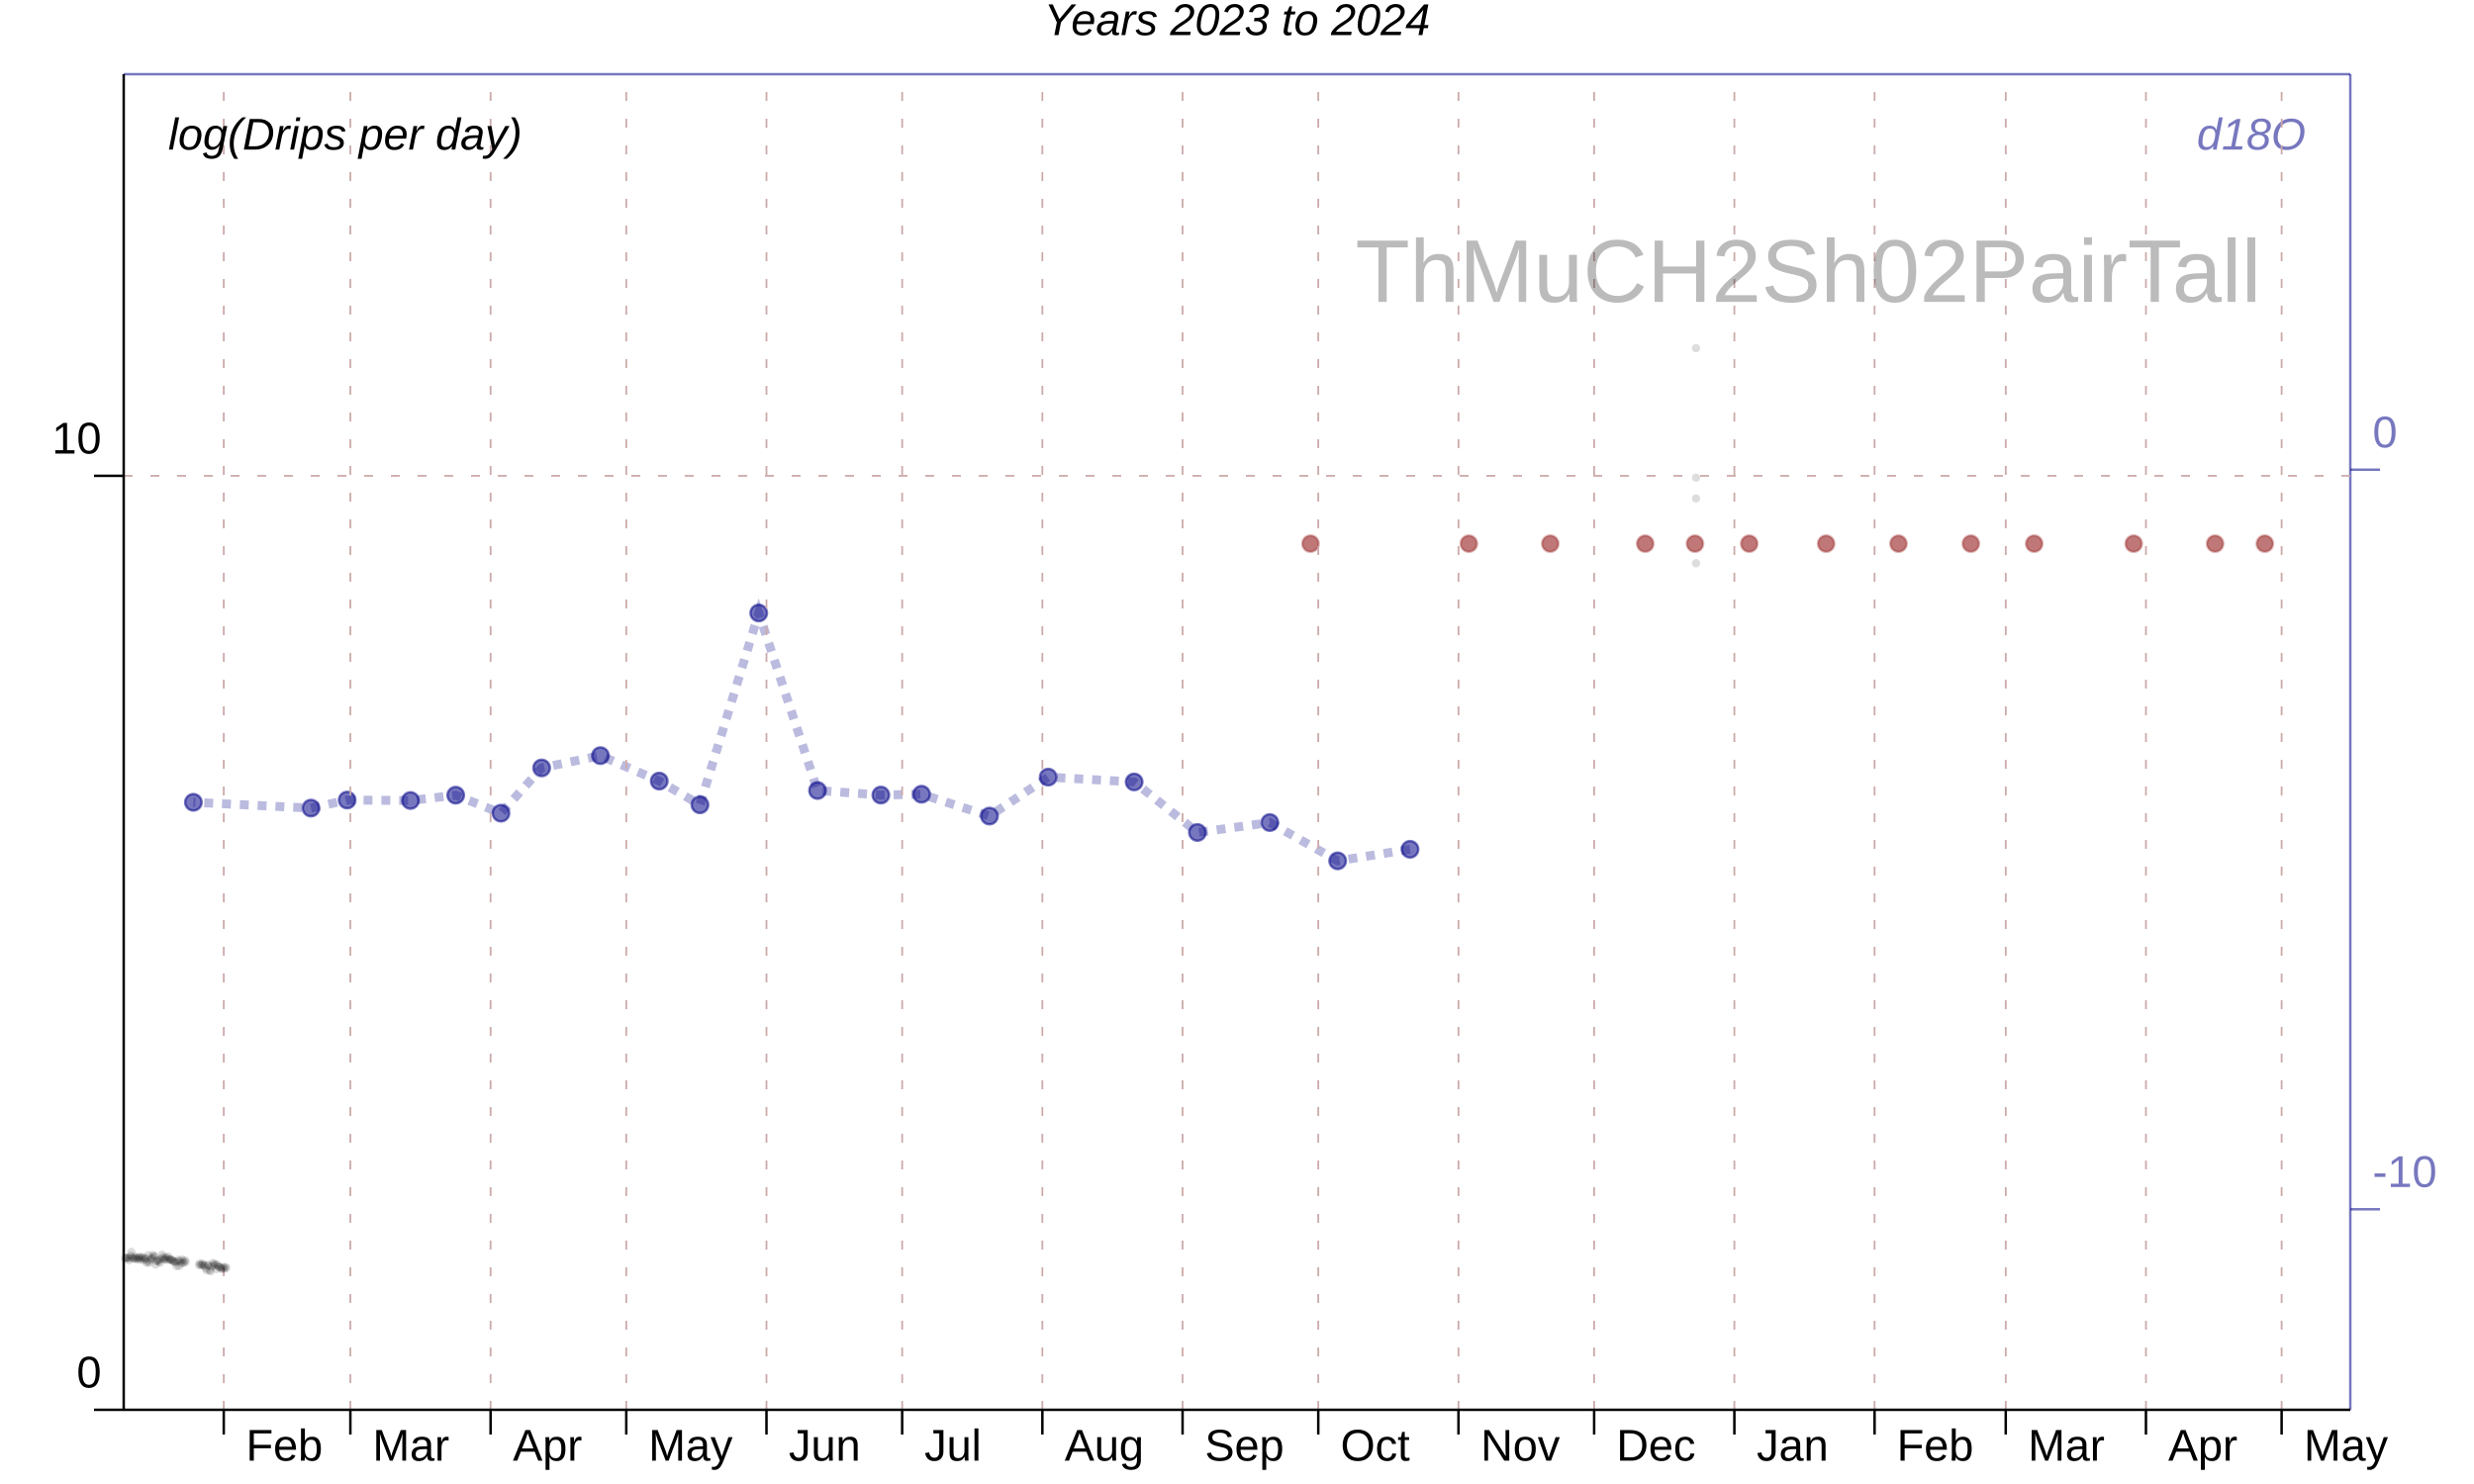
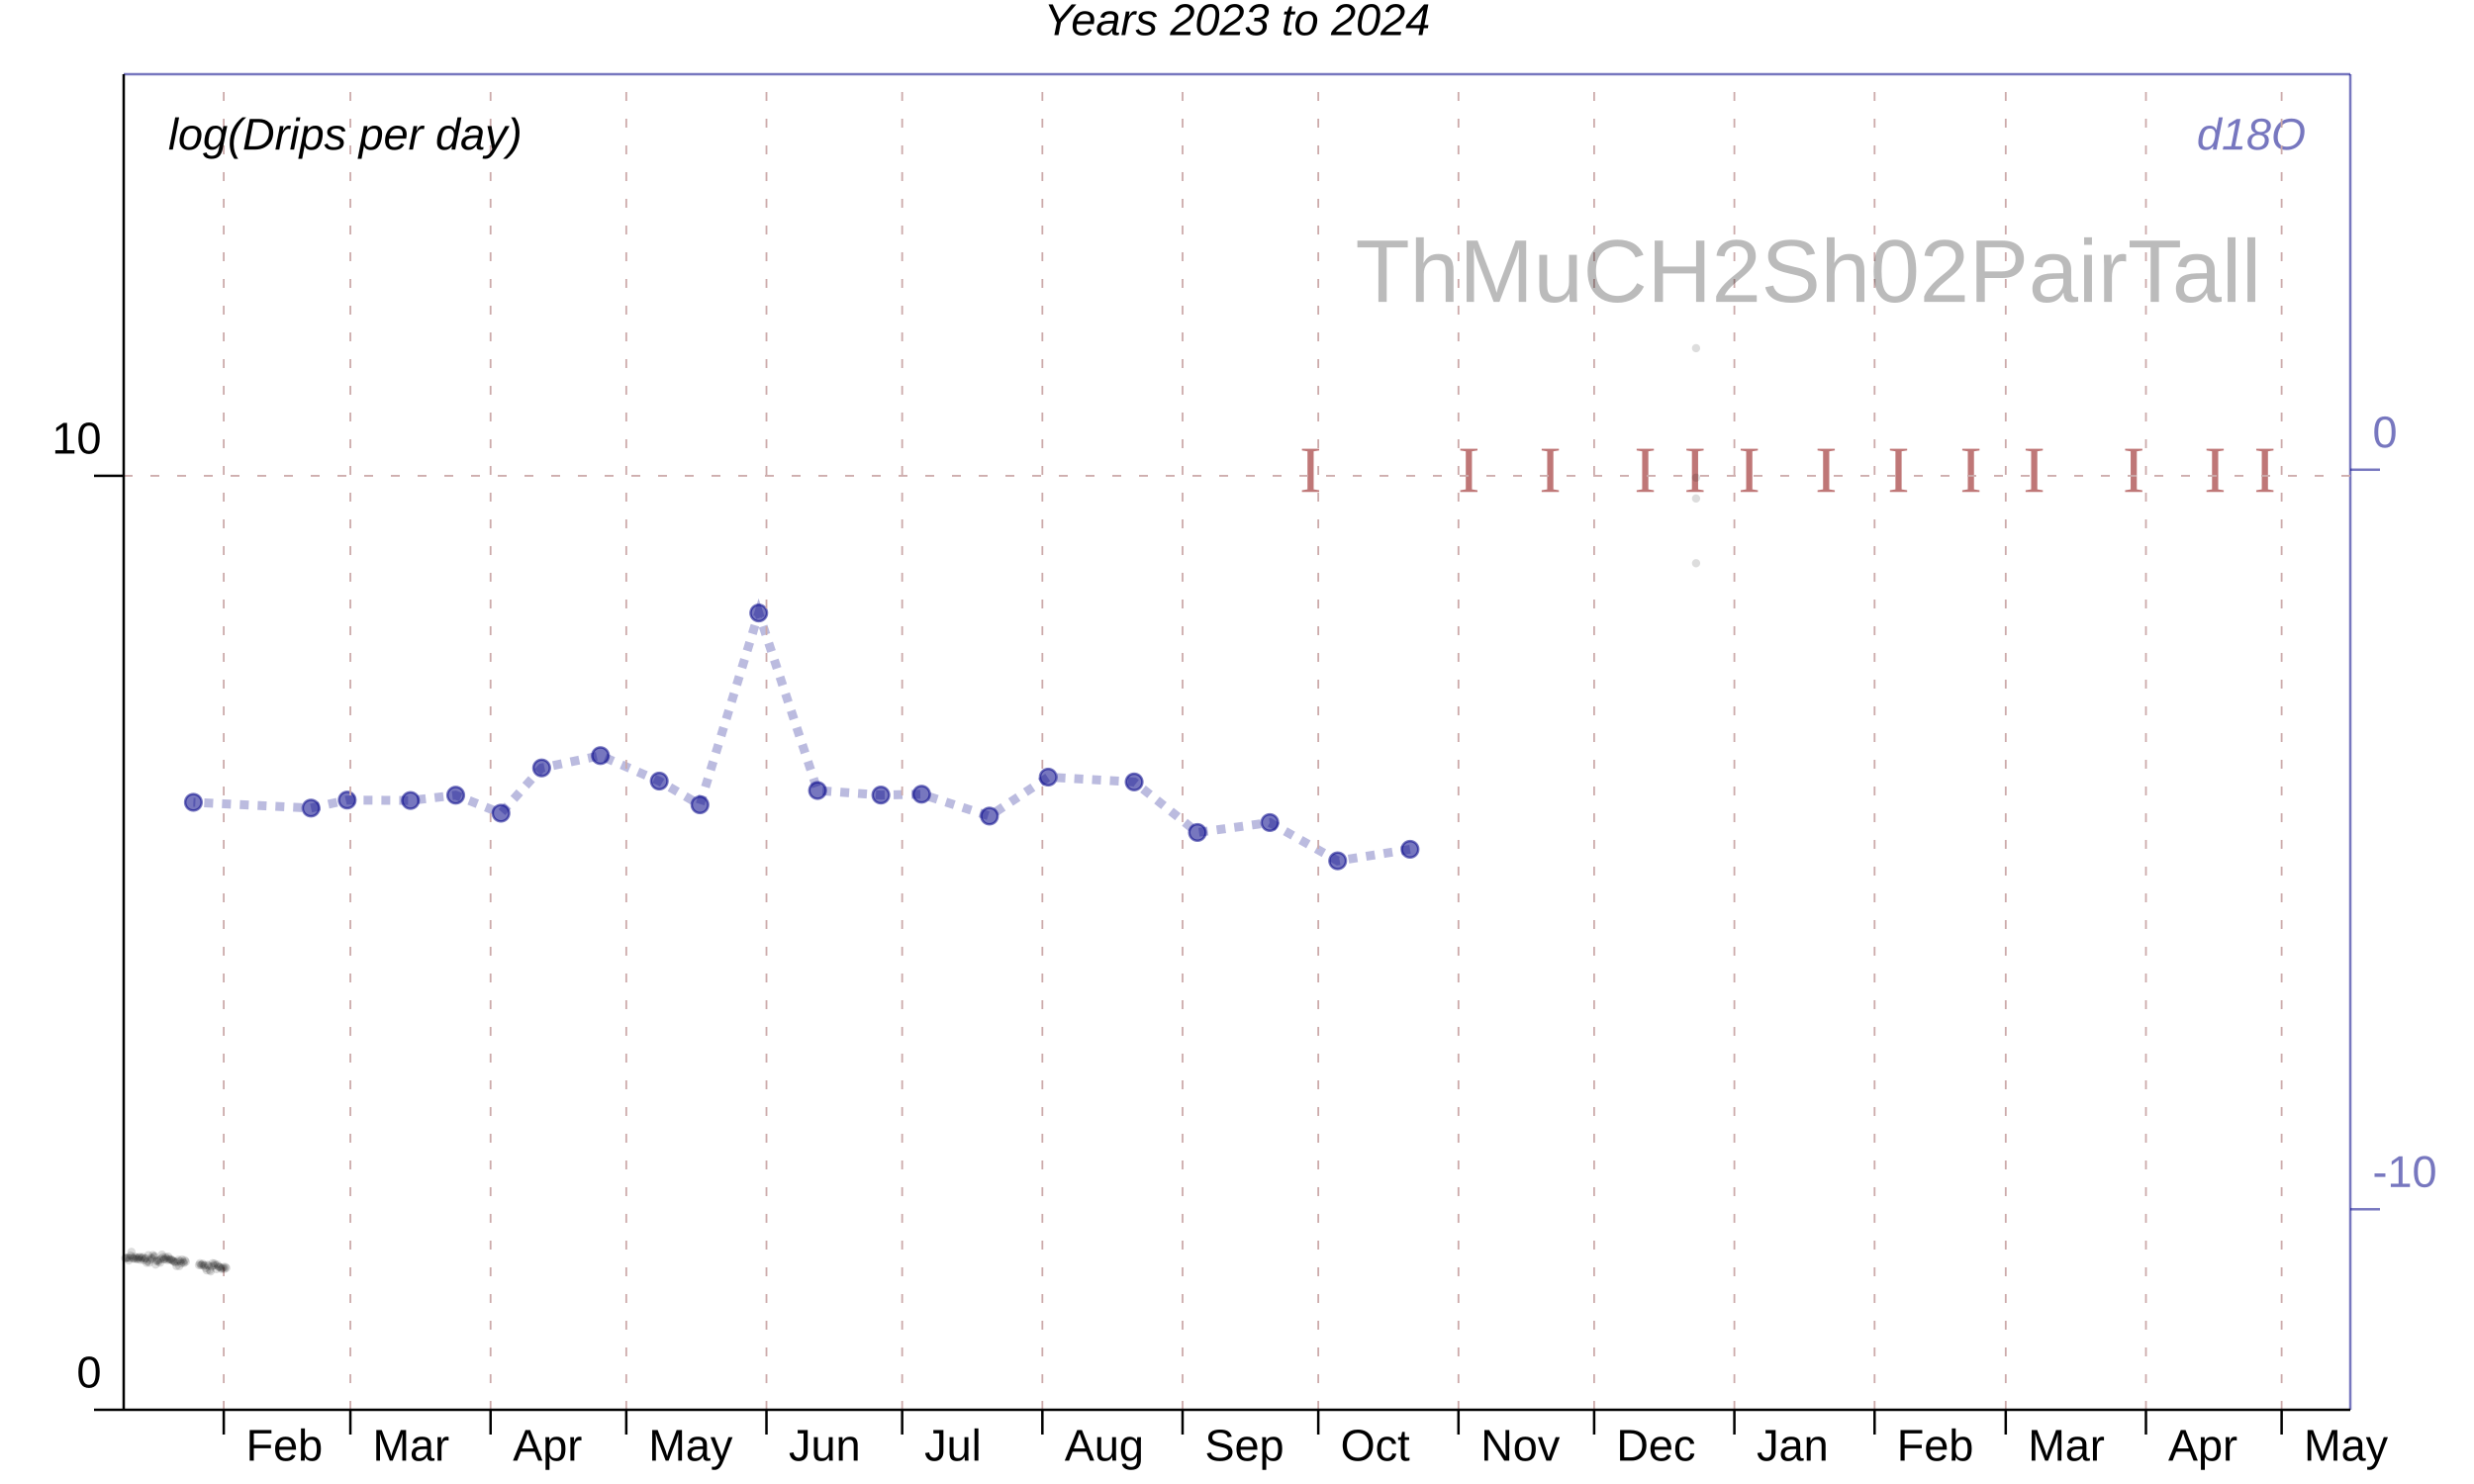
<svg xmlns="http://www.w3.org/2000/svg" version="1.1" viewBox="0 0 1000 600">
  <g>
    <g>
      <g>
        <text dominant-baseline="hanging" dx="-18.0" dy="18.0" fill="#0088" font-family="Arial, sans-serif" font-size="18.0" font-style="italic" stroke="none" text-anchor="end" text-orientation="sideways" x="950.00" y="30.00">d18O</text>
      </g>
      <g>
        <g>
-           <circle cx="529.72" cy="219.81" fill="#8008" r="3.333" stroke="#8004" tooltip="Date: 2023-09-29 Comment: Note: - Raplacing raing gauge `:RG04` (see pics) - No water collected?" />
-         </g>
-         <g>
-           <circle cx="593.71" cy="219.81" fill="#8008" r="3.333" stroke="#8004" tooltip="Date: 2023-11-03 Comment: " />
-         </g>
-         <g>
-           <circle cx="626.62" cy="219.81" fill="#8008" r="3.333" stroke="#8004" tooltip="Date: 2023-11-21 Comment: " />
-         </g>
-         <g>
-           <circle cx="665.01" cy="219.81" fill="#8008" r="3.333" stroke="#8004" tooltip="Date: 2023-12-12 Comment: " />
-         </g>
-         <g>
-           <circle cx="685.12" cy="219.81" fill="#8008" r="3.333" stroke="#8004" tooltip="Date: 2023-12-23 Comment: " />
-         </g>
-         <g>
-           <circle cx="707.05" cy="219.81" fill="#8008" r="3.333" stroke="#8004" tooltip="Date: 2024-01-04 Comment: " />
-         </g>
-         <g>
-           <circle cx="738.13" cy="219.81" fill="#8008" r="3.333" stroke="#8004" tooltip="Date: 2024-01-21 Comment: " />
-         </g>
-         <g>
-           <circle cx="767.38" cy="219.81" fill="#8008" r="3.333" stroke="#8004" tooltip="Date: 2024-02-06 Comment: " />
-         </g>
-         <g>
-           <circle cx="796.63" cy="219.81" fill="#8008" r="3.333" stroke="#8004" tooltip="Date: 2024-02-22 Comment: " />
-         </g>
-         <g>
-           <circle cx="822.23" cy="219.81" fill="#8008" r="3.333" stroke="#8004" tooltip="Date: 2024-03-07 Comment: " />
-         </g>
-         <g>
-           <circle cx="862.45" cy="219.81" fill="#8008" r="3.333" stroke="#8004" tooltip="Date: 2024-03-29 Comment: " />
-         </g>
-         <g>
-           <circle cx="895.35" cy="219.81" fill="#8008" r="3.333" stroke="#8004" tooltip="Date: 2024-04-16 Comment: " />
-         </g>
-         <g>
-           <circle cx="915.46" cy="219.81" fill="#8008" r="3.333" stroke="#8004" tooltip="Date: 2024-04-27 Comment: " />
+           <text dominant-baseline="central" fill="#8008" font-size="26.667" stroke="none" text-anchor="middle" tooltip="Date: 2023-09-29 Comment: Note: - Raplacing raing gauge `:RG04` (see pics) - No water collected?" x="529.72" y="189.91">I</text>
+         </g>
+         <g>
+           <text dominant-baseline="central" fill="#8008" font-size="26.667" stroke="none" text-anchor="middle" tooltip="Date: 2023-11-03 Comment: " x="593.71" y="189.91">I</text>
+         </g>
+         <g>
+           <text dominant-baseline="central" fill="#8008" font-size="26.667" stroke="none" text-anchor="middle" tooltip="Date: 2023-11-21 Comment: " x="626.62" y="189.91">I</text>
+         </g>
+         <g>
+           <text dominant-baseline="central" fill="#8008" font-size="26.667" stroke="none" text-anchor="middle" tooltip="Date: 2023-12-12 Comment: " x="665.01" y="189.91">I</text>
+         </g>
+         <g>
+           <text dominant-baseline="central" fill="#8008" font-size="26.667" stroke="none" text-anchor="middle" tooltip="Date: 2023-12-23 Comment: " x="685.12" y="189.91">I</text>
+         </g>
+         <g>
+           <text dominant-baseline="central" fill="#8008" font-size="26.667" stroke="none" text-anchor="middle" tooltip="Date: 2024-01-04 Comment: " x="707.05" y="189.91">I</text>
+         </g>
+         <g>
+           <text dominant-baseline="central" fill="#8008" font-size="26.667" stroke="none" text-anchor="middle" tooltip="Date: 2024-01-21 Comment: " x="738.13" y="189.91">I</text>
+         </g>
+         <g>
+           <text dominant-baseline="central" fill="#8008" font-size="26.667" stroke="none" text-anchor="middle" tooltip="Date: 2024-02-06 Comment: " x="767.38" y="189.91">I</text>
+         </g>
+         <g>
+           <text dominant-baseline="central" fill="#8008" font-size="26.667" stroke="none" text-anchor="middle" tooltip="Date: 2024-02-22 Comment: " x="796.63" y="189.91">I</text>
+         </g>
+         <g>
+           <text dominant-baseline="central" fill="#8008" font-size="26.667" stroke="none" text-anchor="middle" tooltip="Date: 2024-03-07 Comment: " x="822.23" y="189.91">I</text>
+         </g>
+         <g>
+           <text dominant-baseline="central" fill="#8008" font-size="26.667" stroke="none" text-anchor="middle" tooltip="Date: 2024-03-29 Comment: " x="862.45" y="189.91">I</text>
+         </g>
+         <g>
+           <text dominant-baseline="central" fill="#8008" font-size="26.667" stroke="none" text-anchor="middle" tooltip="Date: 2024-04-16 Comment: " x="895.35" y="189.91">I</text>
+         </g>
+         <g>
+           <text dominant-baseline="central" fill="#8008" font-size="26.667" stroke="none" text-anchor="middle" tooltip="Date: 2024-04-27 Comment: " x="915.46" y="189.91">I</text>
        </g>
      </g>
      <polyline fill="none" points="569.94,343.38 540.69,348.05 513.27,332.57 484.02,336.58 458.43,316.15 423.69,314.20 399.93,329.95 372.50,321.11 356.05,321.45 330.46,319.61 306.69,247.84 282.92,325.39 266.47,315.80 242.70,305.51 218.94,310.49 202.49,328.78 184.20,321.50 165.92,323.65 140.33,323.47 125.70,326.72 78.17,324.38" stroke-dasharray="3.6 3.6" stroke-width="3.6" stroke="#0084" />
      <g>
        <g>
          <circle cx="78.17" cy="324.38" fill="#0088" r="3.333" stroke="#0088" tooltip="Date: 2023-01-25 Comment: " />
        </g>
        <g>
          <circle cx="125.70" cy="326.72" fill="#0088" r="3.333" stroke="#0088" tooltip="Date: 2023-02-20 Comment: " />
        </g>
        <g>
          <circle cx="140.33" cy="323.47" fill="#0088" r="3.333" stroke="#0088" tooltip="Date: 2023-02-28 Comment: " />
        </g>
        <g>
          <circle cx="165.92" cy="323.65" fill="#0088" r="3.333" stroke="#0088" tooltip="Date: 2023-03-14 Comment: " />
        </g>
        <g>
          <circle cx="184.20" cy="321.50" fill="#0088" r="3.333" stroke="#0088" tooltip="Date: 2023-03-24 Comment: " />
        </g>
        <g>
          <circle cx="202.49" cy="328.78" fill="#0088" r="3.333" stroke="#0088" tooltip="Date: 2023-04-03 Comment: " />
        </g>
        <g>
          <circle cx="218.94" cy="310.49" fill="#0088" r="3.333" stroke="#0088" tooltip="Date: 2023-04-12 Comment: " />
        </g>
        <g>
          <circle cx="242.70" cy="305.51" fill="#0088" r="3.333" stroke="#0088" tooltip="Date: 2023-04-25 Comment: " />
        </g>
        <g>
          <circle cx="266.47" cy="315.80" fill="#0088" r="3.333" stroke="#0088" tooltip="Date: 2023-05-08 Comment: " />
        </g>
        <g>
          <circle cx="282.92" cy="325.39" fill="#0088" r="3.333" stroke="#0088" tooltip="Date: 2023-05-17 Comment: " />
        </g>
        <g>
          <circle cx="306.69" cy="247.84" fill="#0088" r="3.333" stroke="#0088" tooltip="Date: 2023-05-30 Comment: " />
        </g>
        <g>
          <circle cx="330.46" cy="319.61" fill="#0088" r="3.333" stroke="#0088" tooltip="Date: 2023-06-12 Comment: " />
        </g>
        <g>
          <circle cx="356.05" cy="321.45" fill="#0088" r="3.333" stroke="#0088" tooltip="Date: 2023-06-26 Comment: " />
        </g>
        <g>
          <circle cx="372.50" cy="321.11" fill="#0088" r="3.333" stroke="#0088" tooltip="Date: 2023-07-05 Comment: " />
        </g>
        <g>
          <circle cx="399.93" cy="329.95" fill="#0088" r="3.333" stroke="#0088" tooltip="Date: 2023-07-20 Comment: " />
        </g>
        <g>
          <circle cx="423.69" cy="314.20" fill="#0088" r="3.333" stroke="#0088" tooltip="Date: 2023-08-02 Comment: " />
        </g>
        <g>
          <circle cx="458.43" cy="316.15" fill="#0088" r="3.333" stroke="#0088" tooltip="Date: 2023-08-21 Comment: " />
        </g>
        <g>
          <circle cx="484.02" cy="336.58" fill="#0088" r="3.333" stroke="#0088" tooltip="Date: 2023-09-04 Comment: " />
        </g>
        <g>
          <circle cx="513.27" cy="332.57" fill="#0088" r="3.333" stroke="#0088" tooltip="Date: 2023-09-20 Comment: " />
        </g>
        <g>
          <circle cx="540.69" cy="348.05" fill="#0088" r="3.333" stroke="#0088" tooltip="Date: 2023-10-05 Comment: Note: - Transparent Lid/Cover replaced - Now it's a narrower green funnel  - Pics show bottle `:C` is attached - Gauge confirmed to have no-num" />
        </g>
        <g>
          <circle cx="569.94" cy="343.38" fill="#0088" r="3.333" stroke="#0088" tooltip="Date: 2023-10-21 Comment: " />
        </g>
      </g>
      <g stroke="#0088">
        <line x1="922.24" x2="922.24" y1="30.00" y2="30.00" />
        <line x1="867.40" x2="867.40" y1="30.00" y2="30.00" />
        <line x1="810.73" x2="810.73" y1="30.00" y2="30.00" />
        <line x1="757.71" x2="757.71" y1="30.00" y2="30.00" />
        <line x1="701.04" x2="701.04" y1="30.00" y2="30.00" />
        <line x1="644.36" x2="644.36" y1="30.00" y2="30.00" />
        <line x1="589.52" x2="589.52" y1="30.00" y2="30.00" />
        <line x1="532.85" x2="532.85" y1="30.00" y2="30.00" />
        <line x1="478.00" x2="478.00" y1="30.00" y2="30.00" />
        <line x1="421.33" x2="421.33" y1="30.00" y2="30.00" />
        <line x1="364.66" x2="364.66" y1="30.00" y2="30.00" />
        <line x1="309.81" x2="309.81" y1="30.00" y2="30.00" />
        <line x1="253.14" x2="253.14" y1="30.00" y2="30.00" />
        <line x1="198.30" x2="198.30" y1="30.00" y2="30.00" />
        <line x1="141.62" x2="141.62" y1="30.00" y2="30.00" />
        <line x1="90.44" x2="90.44" y1="30.00" y2="30.00" />
        <g fill="none" font-family="Arial, sans-serif" font-size="18.0" stroke="none" text-anchor="start" transform="translate(9.0 0.0)">
          <text x="922.24" y="23.74">May</text>
          <text x="867.40" y="23.74">Apr</text>
          <text x="810.73" y="23.74">Mar</text>
          <text x="757.71" y="23.74">Feb</text>
          <text x="701.04" y="23.74">Jan</text>
          <text x="644.36" y="23.74">Dec</text>
          <text x="589.52" y="23.74">Nov</text>
          <text x="532.85" y="23.74">Oct</text>
          <text x="478.00" y="23.74">Sep</text>
          <text x="421.33" y="23.74">Aug</text>
          <text x="364.66" y="23.74">Jul</text>
          <text x="309.81" y="23.74">Jun</text>
          <text x="253.14" y="23.74">May</text>
          <text x="198.30" y="23.74">Apr</text>
          <text x="141.62" y="23.74">Mar</text>
          <text x="90.44" y="23.74">Feb</text>
        </g>
        <line x1="50.00" x2="950.00" y1="30.00" y2="30.00" />
      </g>
      <g stroke="#0088">
        <line x1="950.00" x2="962.00" y1="488.92" y2="488.92" />
        <line x1="950.00" x2="962.00" y1="189.91" y2="189.91" />
        <g fill="#0088" font-family="Arial, sans-serif" font-size="18.0" stroke="none" text-anchor="beginning">
          <text x="959.00" y="479.92">-10</text>
          <text x="959.00" y="180.91">0</text>
        </g>
        <line x1="950.00" x2="950.00" y1="570.00" y2="30.00" />
      </g>
    </g>
    <g>
      <g stroke-dasharray="3.6 7.2" stroke-width="0.72" stroke="#caa">
        <line x1="922.24" x2="922.24" y1="570.00" y2="30.00" />
        <line x1="867.40" x2="867.40" y1="570.00" y2="30.00" />
        <line x1="810.73" x2="810.73" y1="570.00" y2="30.00" />
        <line x1="757.71" x2="757.71" y1="570.00" y2="30.00" />
        <line x1="701.04" x2="701.04" y1="570.00" y2="30.00" />
        <line x1="644.36" x2="644.36" y1="570.00" y2="30.00" />
        <line x1="589.52" x2="589.52" y1="570.00" y2="30.00" />
        <line x1="532.85" x2="532.85" y1="570.00" y2="30.00" />
        <line x1="478.00" x2="478.00" y1="570.00" y2="30.00" />
        <line x1="421.33" x2="421.33" y1="570.00" y2="30.00" />
        <line x1="364.66" x2="364.66" y1="570.00" y2="30.00" />
        <line x1="309.81" x2="309.81" y1="570.00" y2="30.00" />
        <line x1="253.14" x2="253.14" y1="570.00" y2="30.00" />
        <line x1="198.30" x2="198.30" y1="570.00" y2="30.00" />
        <line x1="141.62" x2="141.62" y1="570.00" y2="30.00" />
        <line x1="90.44" x2="90.44" y1="570.00" y2="30.00" />
        <line x1="50.00" x2="950.00" y1="570.00" y2="570.00" />
        <line x1="50.00" x2="950.00" y1="192.38" y2="192.38" />
      </g>
      <g>
        <text dominant-baseline="hanging" dx="-36.0" dy="18.0" fill="#0004" font-family="Arial, sans-serif" font-size="36" stroke="none" text-anchor="end" x="950.00" y="79.09">ThMuCH2Sh02PairTall</text>
      </g>
      <g>
        <text dominant-baseline="text-bottom" dy="-12.0" fill="black" font-family="Arial, sans-serif" font-size="18.0" font-style="italic" stroke="none" text-anchor="middle" x="500.00" y="30.00">Years 2023 to 2024</text>
      </g>
      <g>
        <text dominant-baseline="hanging" dx="18.0" dy="18.0" fill="black" font-family="Arial, sans-serif" font-size="18.0" font-style="italic" stroke="none" text-anchor="beginning" text-orientation="sideways" x="50.00" y="30.00">log(Drips per day)</text>
      </g>
      <polyline fill="none" points="50.62,508.66 50.98,508.68 51.34,508.55 51.70,508.53 52.07,509.63 52.43,508.70 52.78,507.62 53.12,506.14 53.47,508.29 53.83,508.90 54.20,508.87 54.55,508.04 54.91,509.00 55.27,508.47 55.64,509.16 56.00,508.60 56.35,508.16 56.72,509.36 57.08,508.39 57.44,508.80 57.79,508.17 58.16,509.55 58.53,508.88 58.89,508.73 59.27,510.57 59.64,509.93 59.99,507.47 60.37,510.53 60.73,509.41 61.09,508.56 61.46,508.93 61.80,507.42 62.16,508.21 62.51,507.83 62.90,511.29 63.27,509.86 63.64,509.61 64.01,510.14 64.38,509.40 64.76,510.53 65.12,508.93 65.47,507.24 65.83,508.22 66.19,509.11 66.56,509.20 66.91,508.24 67.27,508.76 67.64,509.48 68.00,508.06 68.36,509.02 68.73,509.36 69.09,509.07 69.46,509.49 69.83,509.56 70.20,510.09 70.58,510.08 70.95,510.50 71.35,511.87 71.72,510.05 72.09,509.34 72.48,511.89 72.85,509.90 73.23,510.79 73.60,509.23 73.97,510.22 74.35,510.64 74.72,509.55 75.10,510.17 80.42,511.50 80.80,510.75 81.19,511.55 81.58,511.37 81.96,510.92 82.35,511.77 82.74,511.53 83.14,512.70 83.55,513.63 83.94,511.38 84.33,511.80 84.74,513.52 85.16,514.04 85.55,512.14 85.93,510.73 86.32,511.64 86.70,510.83 87.09,511.52 87.50,513.14 87.88,511.32 88.28,512.17 88.68,512.18 89.07,512.40 89.48,513.06 89.88,512.81 90.28,512.28 90.68,513.08 91.08,512.24 91.48,512.67 685.55,201.54 685.55,193.12 685.55,140.77 685.56,227.72" stroke-dasharray="3.6 3.6" stroke-width="3.6" stroke="none" />
      <g>
        <circle cx="50.62" cy="508.66" fill="#0002" r="1.667" stroke="none" />
        <circle cx="50.98" cy="508.68" fill="#0002" r="1.667" stroke="none" />
        <circle cx="51.34" cy="508.55" fill="#0002" r="1.667" stroke="none" />
        <circle cx="51.70" cy="508.53" fill="#0002" r="1.667" stroke="none" />
        <circle cx="52.07" cy="509.63" fill="#0002" r="1.667" stroke="none" />
        <circle cx="52.43" cy="508.70" fill="#0002" r="1.667" stroke="none" />
        <circle cx="52.78" cy="507.62" fill="#0002" r="1.667" stroke="none" />
        <circle cx="53.12" cy="506.14" fill="#0002" r="1.667" stroke="none" />
        <circle cx="53.47" cy="508.29" fill="#0002" r="1.667" stroke="none" />
        <circle cx="53.83" cy="508.90" fill="#0002" r="1.667" stroke="none" />
        <circle cx="54.20" cy="508.87" fill="#0002" r="1.667" stroke="none" />
        <circle cx="54.55" cy="508.04" fill="#0002" r="1.667" stroke="none" />
        <circle cx="54.91" cy="509.00" fill="#0002" r="1.667" stroke="none" />
        <circle cx="55.27" cy="508.47" fill="#0002" r="1.667" stroke="none" />
        <circle cx="55.64" cy="509.16" fill="#0002" r="1.667" stroke="none" />
        <circle cx="56.00" cy="508.60" fill="#0002" r="1.667" stroke="none" />
        <circle cx="56.35" cy="508.16" fill="#0002" r="1.667" stroke="none" />
        <circle cx="56.72" cy="509.36" fill="#0002" r="1.667" stroke="none" />
        <circle cx="57.08" cy="508.39" fill="#0002" r="1.667" stroke="none" />
        <circle cx="57.44" cy="508.80" fill="#0002" r="1.667" stroke="none" />
        <circle cx="57.79" cy="508.17" fill="#0002" r="1.667" stroke="none" />
        <circle cx="58.16" cy="509.55" fill="#0002" r="1.667" stroke="none" />
        <circle cx="58.53" cy="508.88" fill="#0002" r="1.667" stroke="none" />
        <circle cx="58.89" cy="508.73" fill="#0002" r="1.667" stroke="none" />
        <circle cx="59.27" cy="510.57" fill="#0002" r="1.667" stroke="none" />
        <circle cx="59.64" cy="509.93" fill="#0002" r="1.667" stroke="none" />
        <circle cx="59.99" cy="507.47" fill="#0002" r="1.667" stroke="none" />
        <circle cx="60.37" cy="510.53" fill="#0002" r="1.667" stroke="none" />
        <circle cx="60.73" cy="509.41" fill="#0002" r="1.667" stroke="none" />
        <circle cx="61.09" cy="508.56" fill="#0002" r="1.667" stroke="none" />
        <circle cx="61.46" cy="508.93" fill="#0002" r="1.667" stroke="none" />
        <circle cx="61.80" cy="507.42" fill="#0002" r="1.667" stroke="none" />
        <circle cx="62.16" cy="508.21" fill="#0002" r="1.667" stroke="none" />
        <circle cx="62.51" cy="507.83" fill="#0002" r="1.667" stroke="none" />
        <circle cx="62.90" cy="511.29" fill="#0002" r="1.667" stroke="none" />
        <circle cx="63.27" cy="509.86" fill="#0002" r="1.667" stroke="none" />
        <circle cx="63.64" cy="509.61" fill="#0002" r="1.667" stroke="none" />
        <circle cx="64.01" cy="510.14" fill="#0002" r="1.667" stroke="none" />
        <circle cx="64.38" cy="509.40" fill="#0002" r="1.667" stroke="none" />
        <circle cx="64.76" cy="510.53" fill="#0002" r="1.667" stroke="none" />
        <circle cx="65.12" cy="508.93" fill="#0002" r="1.667" stroke="none" />
        <circle cx="65.47" cy="507.24" fill="#0002" r="1.667" stroke="none" />
        <circle cx="65.83" cy="508.22" fill="#0002" r="1.667" stroke="none" />
        <circle cx="66.19" cy="509.11" fill="#0002" r="1.667" stroke="none" />
        <circle cx="66.56" cy="509.20" fill="#0002" r="1.667" stroke="none" />
        <circle cx="66.91" cy="508.24" fill="#0002" r="1.667" stroke="none" />
        <circle cx="67.27" cy="508.76" fill="#0002" r="1.667" stroke="none" />
        <circle cx="67.64" cy="509.48" fill="#0002" r="1.667" stroke="none" />
        <circle cx="68.00" cy="508.06" fill="#0002" r="1.667" stroke="none" />
        <circle cx="68.36" cy="509.02" fill="#0002" r="1.667" stroke="none" />
        <circle cx="68.73" cy="509.36" fill="#0002" r="1.667" stroke="none" />
        <circle cx="69.09" cy="509.07" fill="#0002" r="1.667" stroke="none" />
        <circle cx="69.46" cy="509.49" fill="#0002" r="1.667" stroke="none" />
        <circle cx="69.83" cy="509.56" fill="#0002" r="1.667" stroke="none" />
        <circle cx="70.20" cy="510.09" fill="#0002" r="1.667" stroke="none" />
        <circle cx="70.58" cy="510.08" fill="#0002" r="1.667" stroke="none" />
        <circle cx="70.95" cy="510.50" fill="#0002" r="1.667" stroke="none" />
        <circle cx="71.35" cy="511.87" fill="#0002" r="1.667" stroke="none" />
        <circle cx="71.72" cy="510.05" fill="#0002" r="1.667" stroke="none" />
        <circle cx="72.09" cy="509.34" fill="#0002" r="1.667" stroke="none" />
        <circle cx="72.48" cy="511.89" fill="#0002" r="1.667" stroke="none" />
        <circle cx="72.85" cy="509.90" fill="#0002" r="1.667" stroke="none" />
        <circle cx="73.23" cy="510.79" fill="#0002" r="1.667" stroke="none" />
        <circle cx="73.60" cy="509.23" fill="#0002" r="1.667" stroke="none" />
        <circle cx="73.97" cy="510.22" fill="#0002" r="1.667" stroke="none" />
        <circle cx="74.35" cy="510.64" fill="#0002" r="1.667" stroke="none" />
        <circle cx="74.72" cy="509.55" fill="#0002" r="1.667" stroke="none" />
        <circle cx="75.10" cy="510.17" fill="#0002" r="1.667" stroke="none" />
        <circle cx="80.42" cy="511.50" fill="#0002" r="1.667" stroke="none" />
        <circle cx="80.80" cy="510.75" fill="#0002" r="1.667" stroke="none" />
        <circle cx="81.19" cy="511.55" fill="#0002" r="1.667" stroke="none" />
        <circle cx="81.58" cy="511.37" fill="#0002" r="1.667" stroke="none" />
        <circle cx="81.96" cy="510.92" fill="#0002" r="1.667" stroke="none" />
        <circle cx="82.35" cy="511.77" fill="#0002" r="1.667" stroke="none" />
        <circle cx="82.74" cy="511.53" fill="#0002" r="1.667" stroke="none" />
        <circle cx="83.14" cy="512.70" fill="#0002" r="1.667" stroke="none" />
        <circle cx="83.55" cy="513.63" fill="#0002" r="1.667" stroke="none" />
        <circle cx="83.94" cy="511.38" fill="#0002" r="1.667" stroke="none" />
        <circle cx="84.33" cy="511.80" fill="#0002" r="1.667" stroke="none" />
        <circle cx="84.74" cy="513.52" fill="#0002" r="1.667" stroke="none" />
        <circle cx="85.16" cy="514.04" fill="#0002" r="1.667" stroke="none" />
        <circle cx="85.55" cy="512.14" fill="#0002" r="1.667" stroke="none" />
        <circle cx="85.93" cy="510.73" fill="#0002" r="1.667" stroke="none" />
        <circle cx="86.32" cy="511.64" fill="#0002" r="1.667" stroke="none" />
        <circle cx="86.70" cy="510.83" fill="#0002" r="1.667" stroke="none" />
        <circle cx="87.09" cy="511.52" fill="#0002" r="1.667" stroke="none" />
        <circle cx="87.50" cy="513.14" fill="#0002" r="1.667" stroke="none" />
        <circle cx="87.88" cy="511.32" fill="#0002" r="1.667" stroke="none" />
        <circle cx="88.28" cy="512.17" fill="#0002" r="1.667" stroke="none" />
        <circle cx="88.68" cy="512.18" fill="#0002" r="1.667" stroke="none" />
        <circle cx="89.07" cy="512.40" fill="#0002" r="1.667" stroke="none" />
        <circle cx="89.48" cy="513.06" fill="#0002" r="1.667" stroke="none" />
        <circle cx="89.88" cy="512.81" fill="#0002" r="1.667" stroke="none" />
        <circle cx="90.28" cy="512.28" fill="#0002" r="1.667" stroke="none" />
        <circle cx="90.68" cy="513.08" fill="#0002" r="1.667" stroke="none" />
        <circle cx="91.08" cy="512.24" fill="#0002" r="1.667" stroke="none" />
        <circle cx="91.48" cy="512.67" fill="#0002" r="1.667" stroke="none" />
        <circle cx="685.55" cy="201.54" fill="#0002" r="1.667" stroke="none" />
        <circle cx="685.55" cy="193.12" fill="#0002" r="1.667" stroke="none" />
        <circle cx="685.55" cy="140.77" fill="#0002" r="1.667" stroke="none" />
        <circle cx="685.56" cy="227.72" fill="#0002" r="1.667" stroke="none" />
      </g>
      <g stroke="black">
        <line x1="922.24" x2="922.24" y1="570.00" y2="580.00" />
        <line x1="867.40" x2="867.40" y1="570.00" y2="580.00" />
        <line x1="810.73" x2="810.73" y1="570.00" y2="580.00" />
        <line x1="757.71" x2="757.71" y1="570.00" y2="580.00" />
        <line x1="701.04" x2="701.04" y1="570.00" y2="580.00" />
        <line x1="644.36" x2="644.36" y1="570.00" y2="580.00" />
        <line x1="589.52" x2="589.52" y1="570.00" y2="580.00" />
        <line x1="532.85" x2="532.85" y1="570.00" y2="580.00" />
        <line x1="478.00" x2="478.00" y1="570.00" y2="580.00" />
        <line x1="421.33" x2="421.33" y1="570.00" y2="580.00" />
        <line x1="364.66" x2="364.66" y1="570.00" y2="580.00" />
        <line x1="309.81" x2="309.81" y1="570.00" y2="580.00" />
        <line x1="253.14" x2="253.14" y1="570.00" y2="580.00" />
        <line x1="198.30" x2="198.30" y1="570.00" y2="580.00" />
        <line x1="141.62" x2="141.62" y1="570.00" y2="580.00" />
        <line x1="90.44" x2="90.44" y1="570.00" y2="580.00" />
        <g fill="black" font-family="Arial, sans-serif" font-size="18.0" stroke="none" text-anchor="start" transform="translate(9.0 0.0)">
          <text x="922.24" y="590.57">May</text>
          <text x="867.40" y="590.57">Apr</text>
          <text x="810.73" y="590.57">Mar</text>
          <text x="757.71" y="590.57">Feb</text>
          <text x="701.04" y="590.57">Jan</text>
          <text x="644.36" y="590.57">Dec</text>
          <text x="589.52" y="590.57">Nov</text>
          <text x="532.85" y="590.57">Oct</text>
          <text x="478.00" y="590.57">Sep</text>
          <text x="421.33" y="590.57">Aug</text>
          <text x="364.66" y="590.57">Jul</text>
          <text x="309.81" y="590.57">Jun</text>
          <text x="253.14" y="590.57">May</text>
          <text x="198.30" y="590.57">Apr</text>
          <text x="141.62" y="590.57">Mar</text>
          <text x="90.44" y="590.57">Feb</text>
        </g>
        <line x1="50.00" x2="950.00" y1="570.00" y2="570.00" />
      </g>
      <g stroke="black">
        <line x1="50.00" x2="38.00" y1="570.00" y2="570.00" />
        <line x1="50.00" x2="38.00" y1="192.38" y2="192.38" />
        <g fill="black" font-family="Arial, sans-serif" font-size="18.0" stroke="none" text-anchor="end">
          <text x="41.00" y="561.00">0</text>
          <text x="41.00" y="183.38">10</text>
        </g>
        <line x1="50.00" x2="50.00" y1="570.00" y2="30.00" />
      </g>
    </g>
  </g>
</svg>
